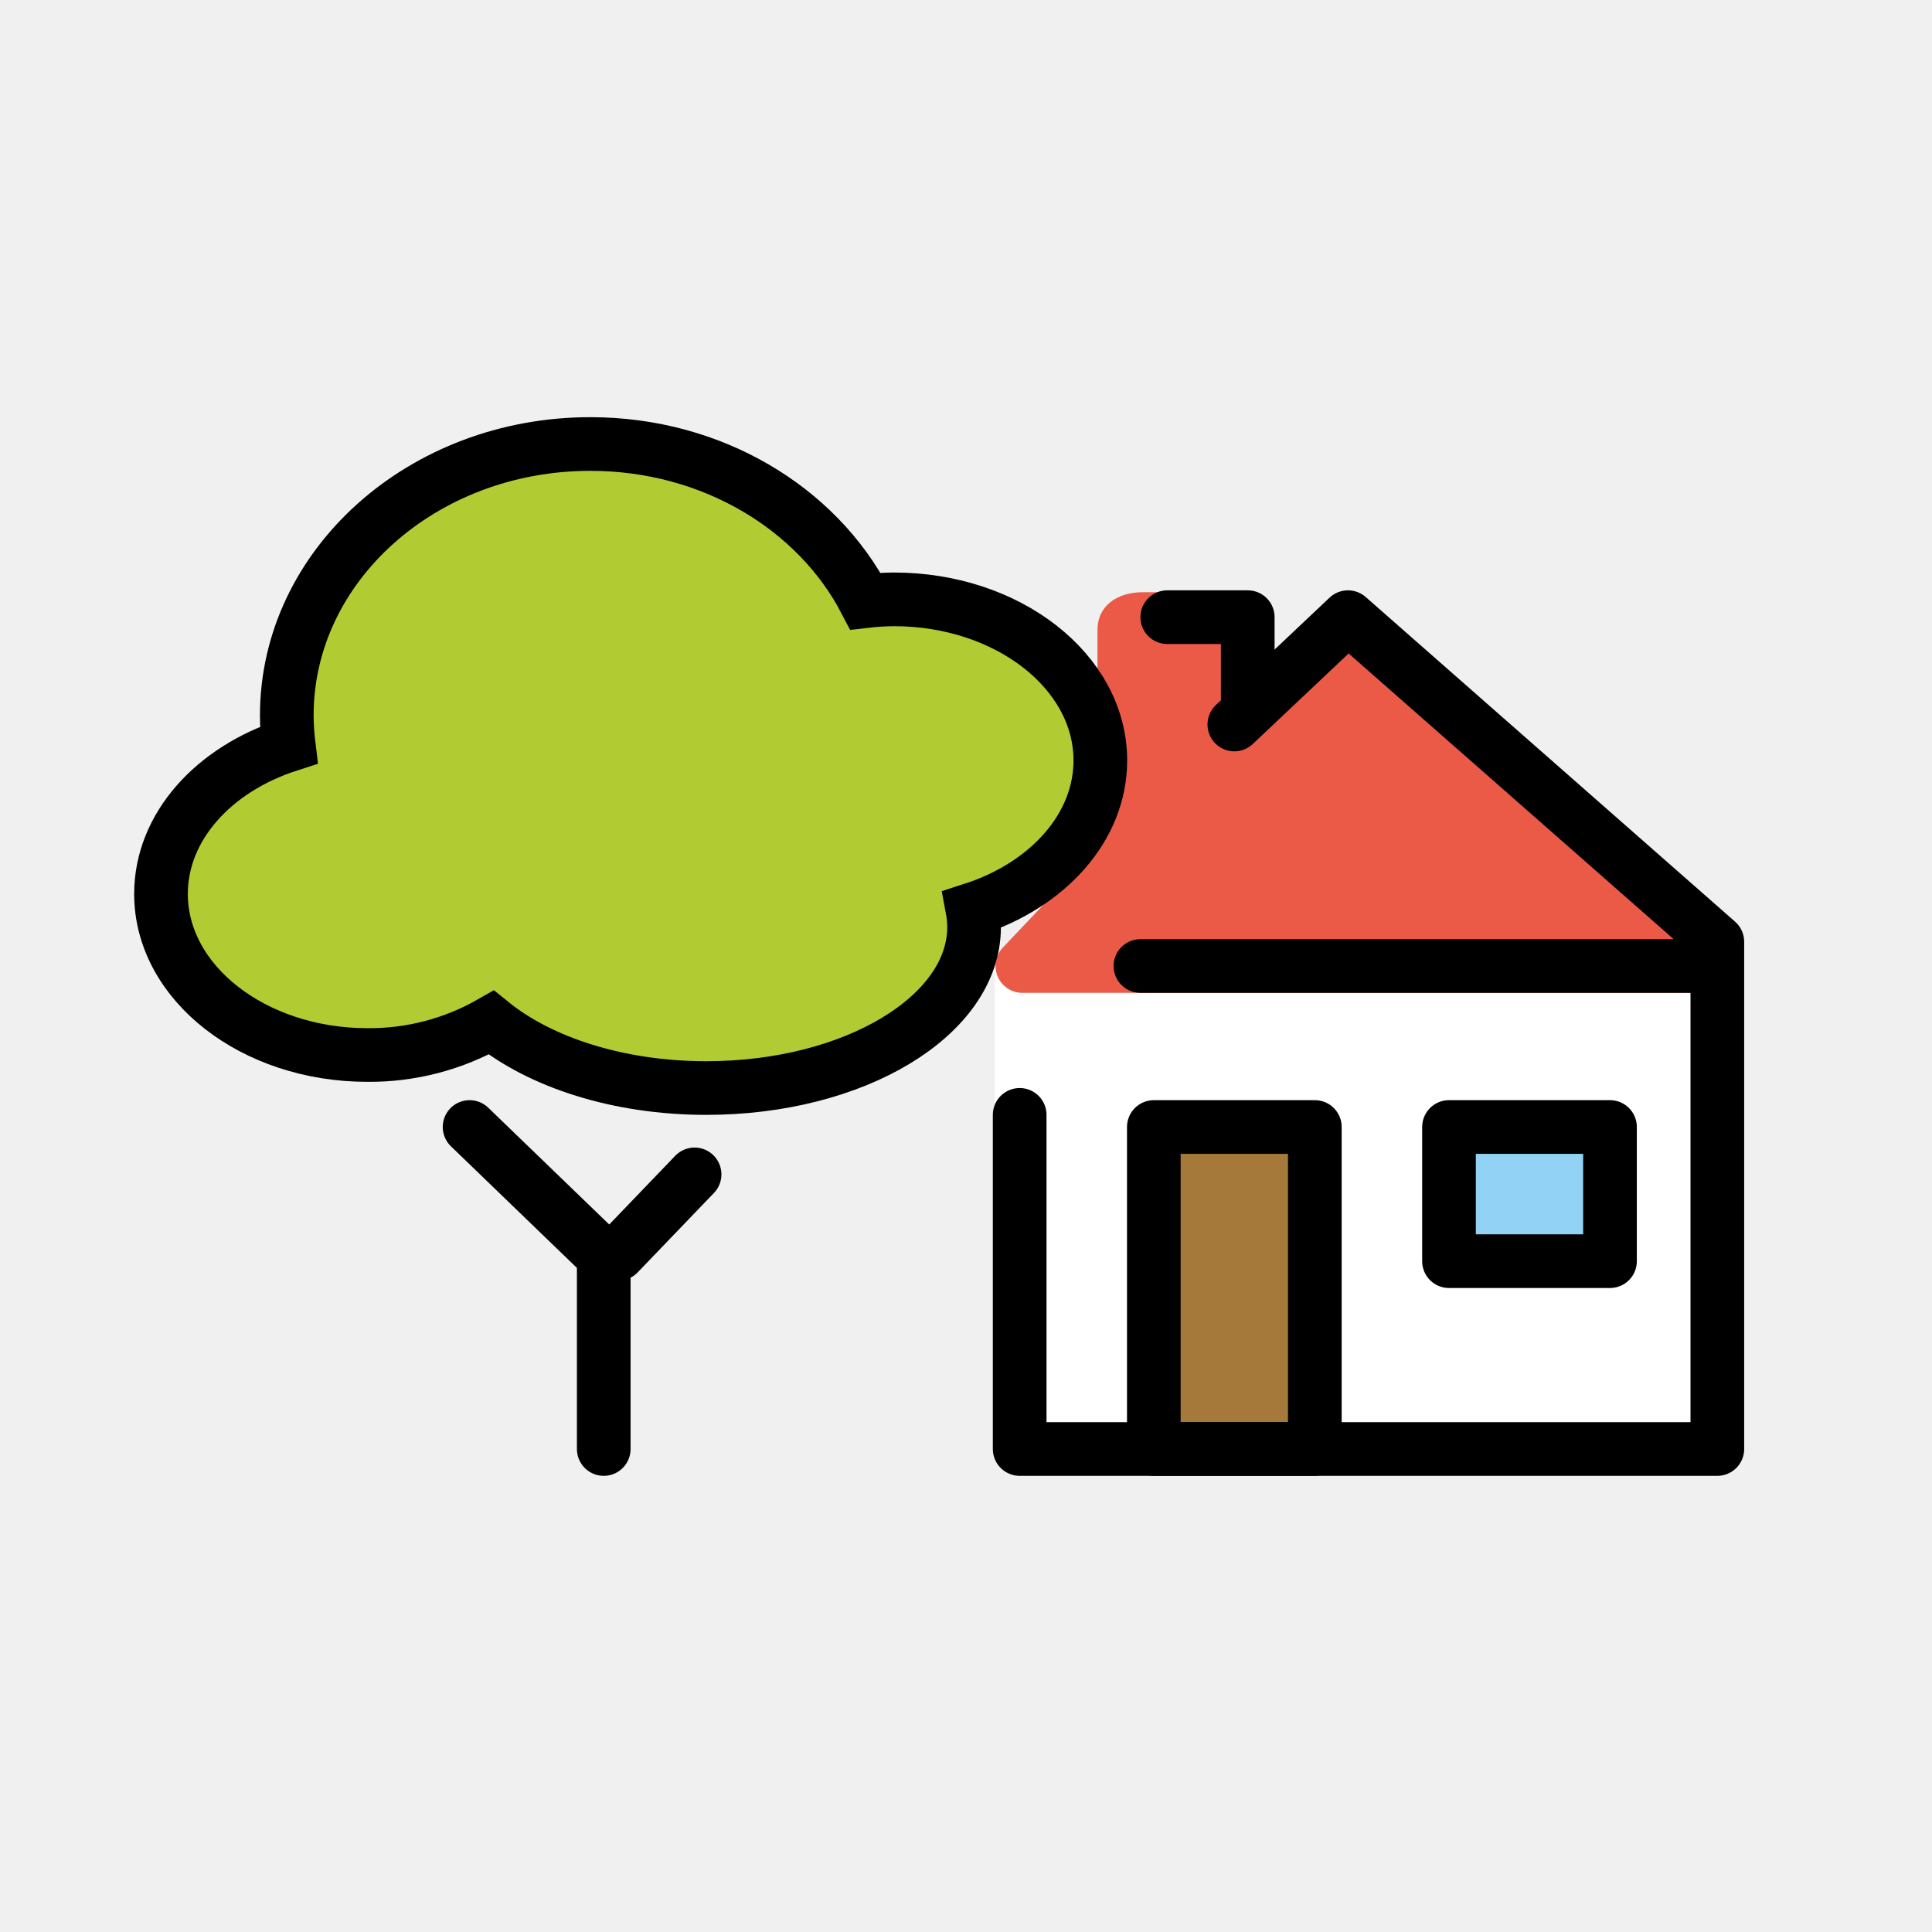
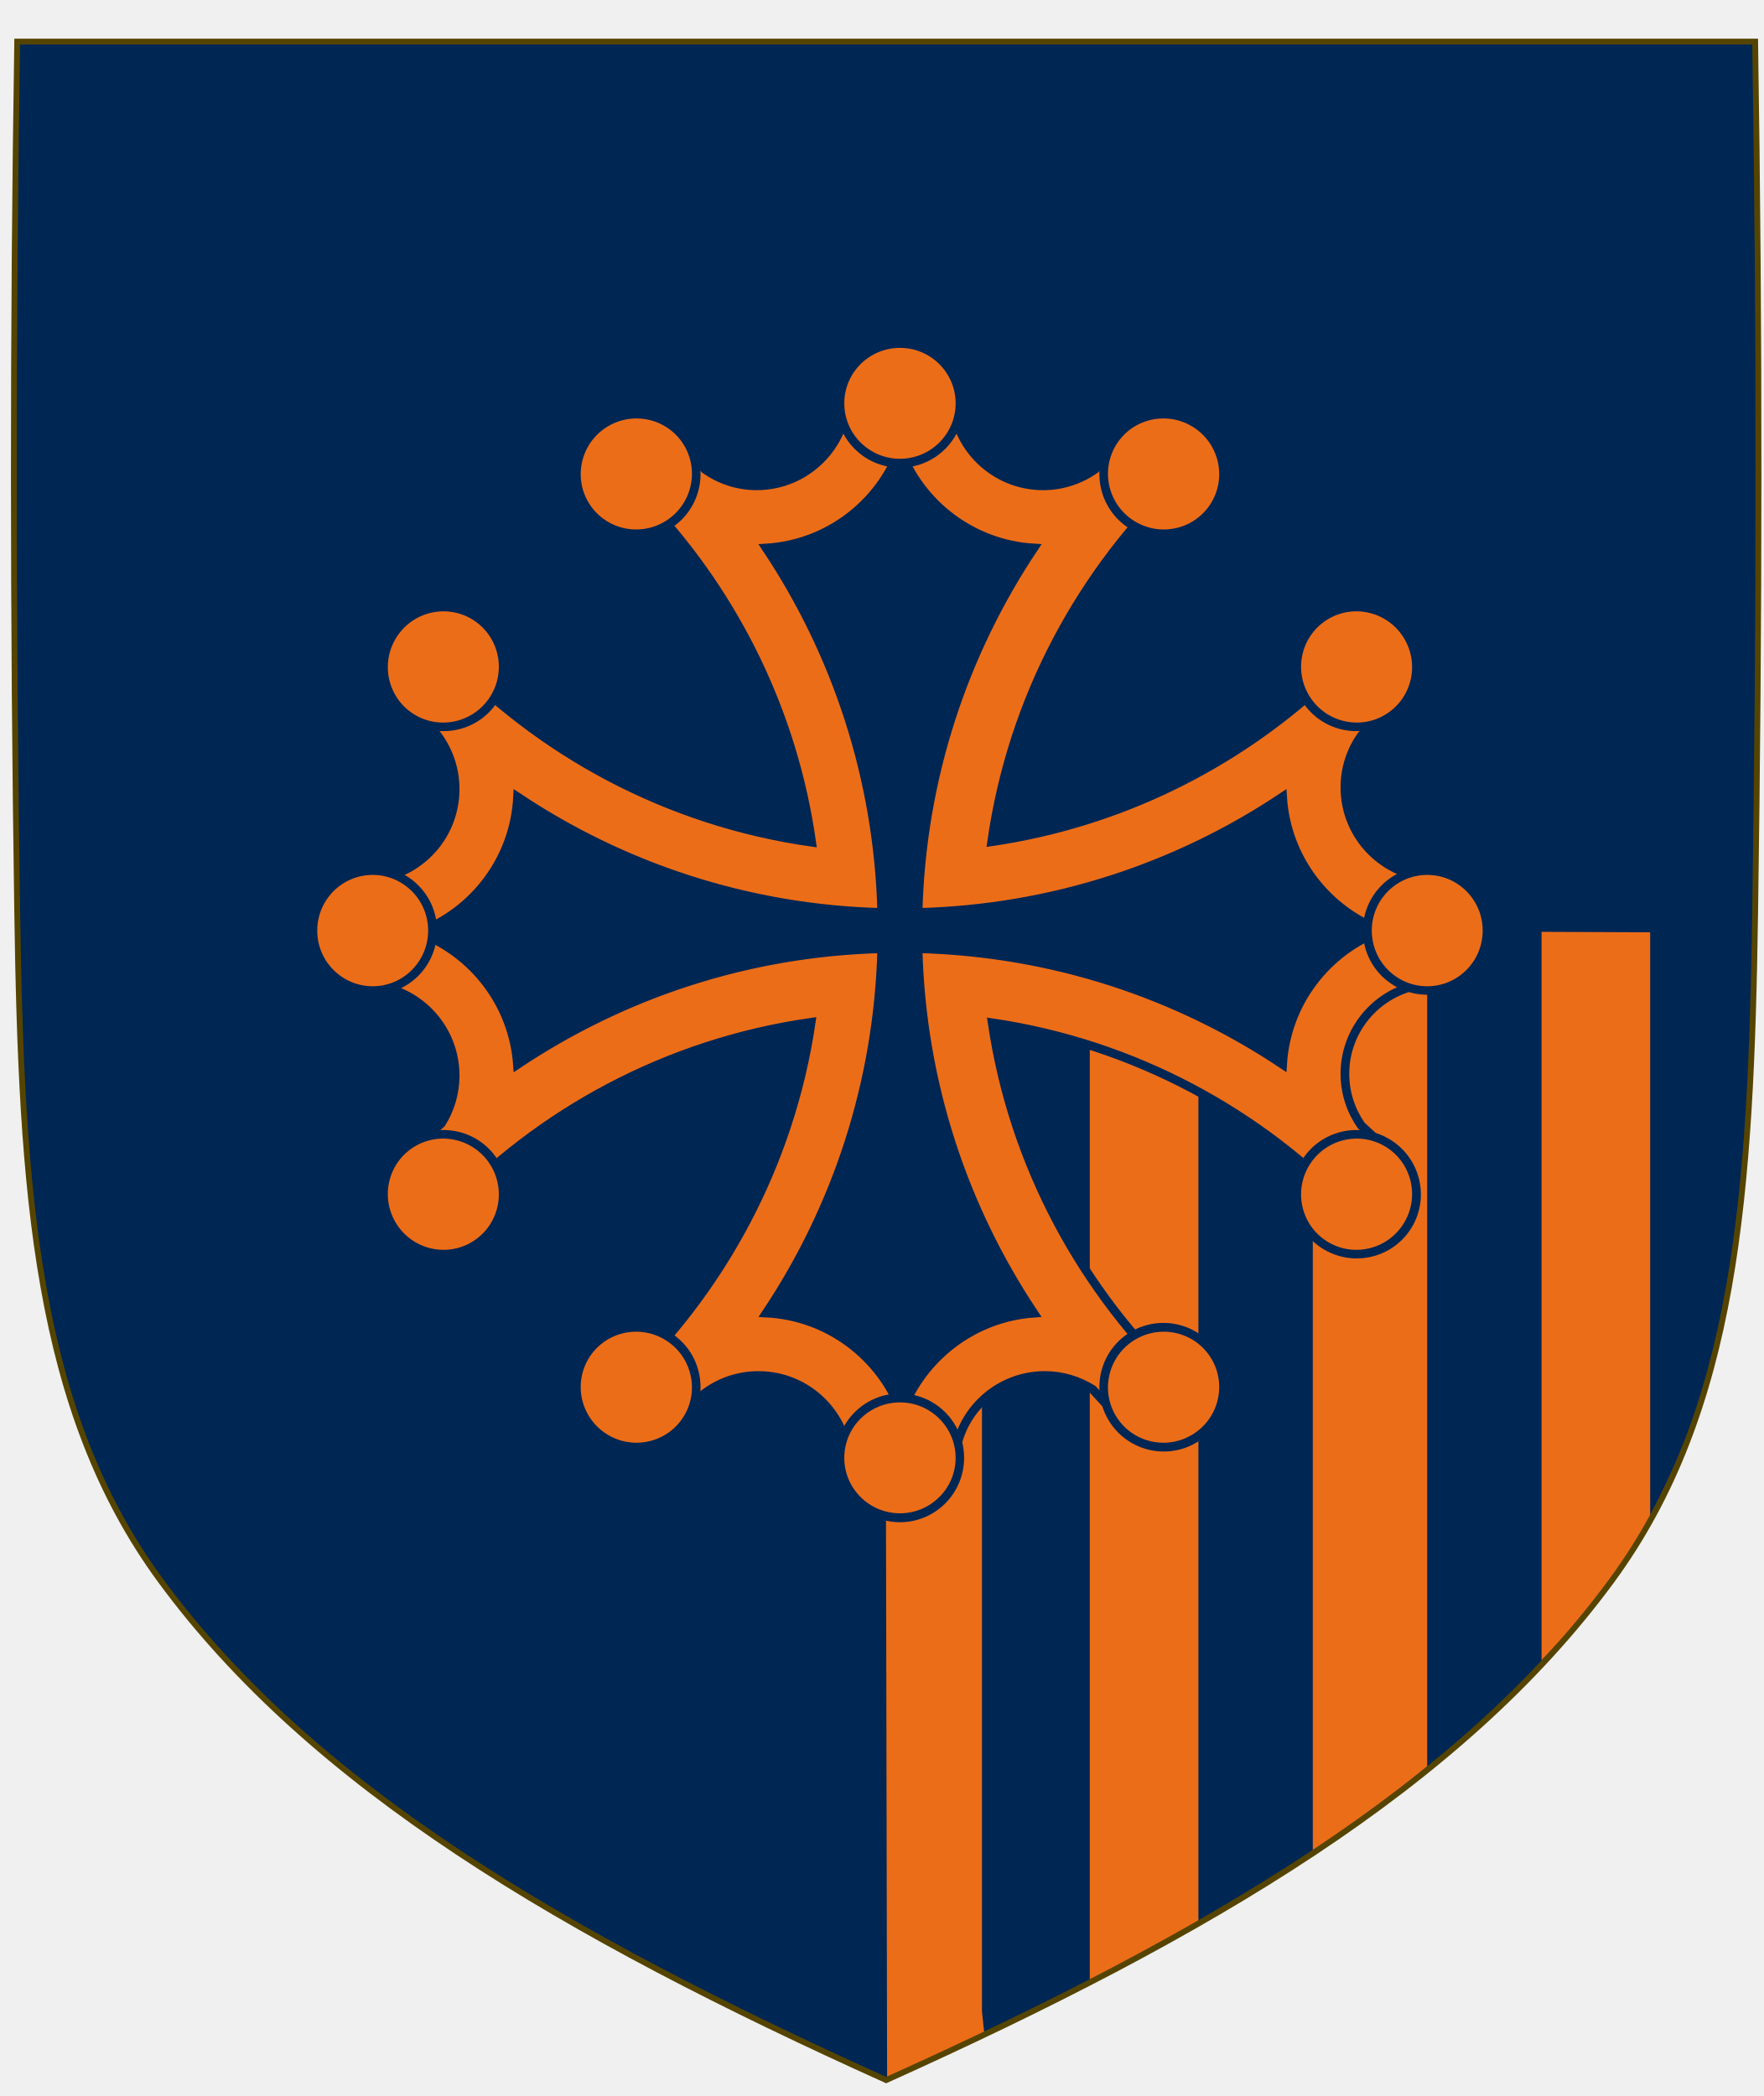
- <svg xmlns="http://www.w3.org/2000/svg" id="emoji" viewBox="0 0 72 72" version="1.1">
-   <g id="color">
-     <rect x="37.075" y="36.053" width="26.884" height="18.114" fill="#FFFFFF" />
-     <polygon fill="#EA5A47" stroke="#EA5A47" stroke-linecap="round" stroke-linejoin="round" stroke-miterlimit="10" stroke-width="2" points="50.235,23.2 38.1,36 63.5,36" />
-     <path fill="#EA5A47" d="M47.3,26l-6.4,6.059v-8.573c0-0.931,0.755-1.416,1.686-1.416h3.028 c0.931,0,1.686,0.485,1.686,1.416C47.3,23.486,47.3,26,47.3,26z" />
-     <rect x="43" y="42" width="6" height="12" fill="#A57939" />
-     <rect x="54" y="42" width="6" height="5" fill="#92D3F5" />
-     <path fill="#B1CC33" d="M41.006,28.339c0-3.312-3.445-6.003-7.694-6.003c-0.355,0.003-0.71,0.025-1.062,0.066 c-1.8-3.455-5.707-5.855-10.25-5.855c-6.248,0-11.312,4.529-11.312,10.114c0.001,0.369,0.025,0.738,0.07,1.104 C7.966,28.666,6,30.81,6,33.314c0,3.312,3.445,6.003,7.694,6.003c1.615,0.014,3.206-0.402,4.614-1.207 c1.818,1.477,4.726,2.438,8.015,2.438c5.511,0,9.978-2.688,9.978-6.003c-0.001-0.219-0.021-0.438-0.061-0.653 C39.036,32.99,41.006,30.845,41.006,28.339z" />
+ <svg xmlns="http://www.w3.org/2000/svg" width="776.451" height="922.899" id="svg2" version="1.1" style="display:inline">
+   <defs id="defs4" />
+   <g id="layer1" transform="translate(459.6371,507.039)" style="display:inline">
+     <g id="g54773">
+       <g id="g21919" transform="translate(-1426.253,-111.2215)">
+         <g id="g18119" transform="translate(0,-80)" />
+         <g transform="matrix(1.884424,0,0,1.884424,176.4119,-288.2031)" style="display:inline" id="g164334">
+           <path id="path7014-6-7-28-1-5-9-4" style="fill:#002654;fill-opacity:1;stroke:none;display:inline" d="m 423.474,-47.848 c -1.076,67.808 -1.012,135.625 0,203.431 0.975,65.329 4.234,116.31 33.501,156.172 35.255,48.019 93.988,82.671 169.54,116.716 75.551,-34.045 134.285,-68.698 169.54,-116.716 29.267,-39.863 32.526,-90.843 33.501,-156.172 1.012,-67.806 1.076,-135.623 0,-203.431 l -406.082,0 z" />
+           <g transform="matrix(1.126625,0,0,1.126625,1613.046,344.6451)" id="g11618-9-0-2" style="stroke-width:0.888;stroke-miterlimit:4;stroke-dasharray:none;display:inline" />
+           <g id="g13998" style="display:inline" transform="translate(1426.253,111.2215)" />
+           <g transform="matrix(1.126625,0,0,1.126625,3386.642,407.9531)" id="g11618-9-0-2-5" style="stroke-width:0.888;stroke-miterlimit:4;stroke-dasharray:none;display:inline" />
+           <g id="g34755-2-0" transform="translate(-897.7242,-194.8272)" style="display:inline" />
+           <g id="g45813-0" transform="translate(-1049.704,-504.1313)" style="display:inline" />
+           <g transform="matrix(0.6765991,0,0,0.6765991,426.6389,-20.99388)" id="g4362">
+             <path id="path3214" style="fill:#ec6d18;fill-opacity:1;fill-rule:evenodd;stroke:none;display:inline" d="m 595.089,268.749 -90.329,-0.392 c -55.441,4.893 -52.182,37.6 -50.215,56.398 l -133.854,-40.153 36.529,111.034 -62.093,50.818 0.436,218.858 C 412.858,612.649 493.096,561.571 552.314,484.027 c 21.635,-40.62 38.428,-85.438 40.523,-149.054 0.676,-20.526 4.064,-42.813 2.252,-66.224 z" />
+             <path id="path3568" style="fill:#002654;fill-opacity:1;fill-rule:evenodd;stroke:none;display:inline" d="m 328.32,266.285 37.235,-0.092 0,365.364 -36.451,17.12 -0.784,-7.46 0,-374.932 z" />
+             <path id="path5508" style="fill:#002654;fill-opacity:1;fill-rule:evenodd;stroke:none;display:inline" d="m 403.067,266.288 39.5,-0.068 0,320.763 -39.5,23.107 0,-0.94 0,-342.862 z" />
+             <path id="path5510" style="fill:#002654;fill-opacity:1;fill-rule:evenodd;stroke:none;display:inline" d="m 521.572,266.704 -39.5,-0.067 0,290.306 c 11.846,-6.242 32.005,-25.97 39.5,-35.423 z" />
+             <path id="path5512" style="fill:#002654;fill-opacity:1;fill-rule:evenodd;stroke:none;display:inline" d="m 595.048,267.409 -35.97,0.547 0,119.145 0,83.113 c 31.479,-61.358 32.484,-108.008 36.755,-188.743 z" />
+             <path d="m 443,1368.778 c 0,0 -156.195,-188.321 -156.195,-666.922 0,-478.601 0,-433.499 0,-433.499 l 312.389,0 0,433.499 C 599.195,1180.457 443,1368.778 443,1368.778 z" style="fill:none;stroke:none;display:inline" id="path3227" />
+             <g style="fill:#ec6d18;fill-opacity:1;stroke:#002654;stroke-width:2.305;stroke-miterlimit:4;stroke-opacity:1;stroke-dasharray:none;display:inline" transform="matrix(1.301663,0,0,1.301679,-2565.611,-568.7978)" id="g16252">
+               <path style="fill:#ec6d18;fill-opacity:1;fill-rule:evenodd;stroke:#002654;stroke-width:2.305;stroke-linecap:butt;stroke-linejoin:miter;stroke-miterlimit:4;stroke-opacity:1;stroke-dasharray:none" d="m 2201.485,500.703 c -4.745,0 -9.406,0.264 -14.031,0.719 -0.287,12.98 -10.921,23.438 -23.969,23.438 -5.109,-8e-5 -9.835,-1.64 -13.719,-4.375 -2.206,-2.452 -4.479,-4.853 -6.812,-7.188 -5.482,2.483 -10.79,5.305 -15.875,8.438 1.812,1.693 3.58,3.419 5.312,5.188 0.935,1.117 1.952,2.146 3,3.156 0.068,0.066 0.119,0.153 0.188,0.219 22.38,24.156 37.657,54.949 42.5,89.125 -38.335,-5.43 -72.438,-23.99 -97.656,-50.969 -3.131,5.081 -5.986,10.366 -8.469,15.844 2.001,1.999 4.038,3.968 6.125,5.875 3.376,4.131 5.406,9.416 5.406,15.156 -1e-4,13.069 -10.491,23.684 -23.5,23.938 -0.425,4.473 -0.625,9.01 -0.625,13.594 0,4.894 0.235,9.733 0.719,14.5 12.965,0.303 23.406,10.931 23.406,23.969 -1e-4,4.662 -1.343,9.012 -3.656,12.688 -2.694,2.399 -5.319,4.862 -7.875,7.406 2.568,5.667 5.521,11.133 8.781,16.375 25.163,-26.772 59.089,-45.196 97.219,-50.625 -5.59,37.992 -24.077,71.785 -50.875,96.813 5.093,3.137 10.415,5.952 15.906,8.438 2.038,-2.028 4.031,-4.093 5.969,-6.219 4.113,-3.317 9.316,-5.312 15,-5.312 13.059,10e-5 23.668,10.474 23.938,23.469 4.484,0.427 8.999,0.656 13.594,0.656 4.894,0 9.733,-0.267 14.5,-0.75 0,-3e-4 0.031,3e-4 0.031,0 0.32,-12.95 10.911,-23.375 23.938,-23.375 4.679,10e-5 9.034,1.39 12.719,3.719 2.385,2.677 4.844,5.281 7.375,7.812 5.676,-2.571 11.157,-5.516 16.406,-8.781 -26.567,-24.969 -44.913,-58.578 -50.5,-96.344 37.756,5.59 71.382,23.91 96.344,50.469 3.261,-5.246 6.182,-10.734 8.75,-16.406 -2.323,-2.326 -4.71,-4.581 -7.156,-6.781 -2.726,-3.89 -4.344,-8.618 -4.344,-13.719 10e-5,-13.037 10.441,-23.635 23.406,-23.938 0.455,-4.626 0.688,-9.318 0.688,-14.062 0,-4.734 -0.235,-9.416 -0.688,-14.031 -12.965,-0.303 -23.406,-10.931 -23.406,-23.969 10e-5,-5.125 1.624,-9.859 4.375,-13.75 2.43,-2.187 4.816,-4.439 7.125,-6.75 -2.486,-5.491 -5.3,-10.813 -8.438,-15.906 -1.767,1.895 -3.582,3.753 -5.438,5.562 -1.098,0.938 -2.164,1.921 -3.156,2.969 -23.929,22.148 -54.398,37.336 -88.188,42.312 5.433,-38.129 23.876,-72.065 50.656,-97.219 -5.248,-3.266 -10.731,-6.209 -16.406,-8.781 -2.309,2.317 -4.56,4.693 -6.75,7.125 -3.911,2.775 -8.694,4.437 -13.844,4.438 -13.048,-1.7e-4 -23.651,-10.458 -23.938,-23.438 -4.626,-0.455 -9.318,-0.719 -14.062,-0.719 z m 0,14.406 c 5.485,14.653 19.219,25.259 35.531,26.25 -18.591,27.817 -29.795,60.966 -30.719,96.688 35.719,-0.918 68.905,-12.078 96.719,-30.656 1.01,16.287 11.648,29.978 26.281,35.469 -14.648,5.483 -25.284,19.196 -26.281,35.5 -27.814,-18.578 -60.999,-29.769 -96.719,-30.688 0.923,35.712 12.136,68.875 30.719,96.688 -16.107,1.16 -29.618,11.77 -35.062,26.281 -5.53,-14.774 -19.418,-25.474 -35.906,-26.312 18.559,-27.804 29.702,-60.956 30.625,-96.656 -35.714,0.924 -68.844,12.136 -96.656,30.719 -1.16,-16.107 -11.77,-29.618 -26.281,-35.062 14.78,-5.533 25.482,-19.439 26.312,-35.938 27.804,18.568 60.927,29.733 96.625,30.656 -0.924,-35.723 -12.075,-68.872 -30.656,-96.688 16.294,-1.003 29.976,-11.611 35.469,-26.25 z" id="path14367" />
+               <g style="fill:#ec6d18;fill-opacity:1;stroke:#002654;stroke-width:2.305;stroke-miterlimit:4;stroke-opacity:1;stroke-dasharray:none" id="g16238">
+                 <path transform="matrix(0.775253,0,0,0.81501,1089.4,186.8612)" d="m 1455,387.862 c 0,10.77 -9.178,19.5 -20.5,19.5 -11.322,0 -20.5,-8.73 -20.5,-19.5 0,-10.77 9.178,-19.5 20.5,-19.5 11.322,0 20.5,8.73 20.5,19.5 z" id="path14388" style="fill:#ec6d18;fill-opacity:1;fill-rule:evenodd;stroke:#002654;stroke-width:2.899;stroke-linecap:butt;stroke-linejoin:miter;stroke-miterlimit:4;stroke-opacity:1;stroke-dasharray:none" />
+                 <path transform="matrix(0.671389,-0.387627,0.407505,0.705818,1010.393,804.0035)" d="m 1455,387.862 c 0,10.77 -9.178,19.5 -20.5,19.5 -11.322,0 -20.5,-8.73 -20.5,-19.5 0,-10.77 9.178,-19.5 20.5,-19.5 11.322,0 20.5,8.73 20.5,19.5 z" id="path14390" style="fill:#ec6d18;fill-opacity:1;fill-rule:evenodd;stroke:#002654;stroke-width:2.899;stroke-linecap:butt;stroke-linejoin:miter;stroke-miterlimit:4;stroke-opacity:1;stroke-dasharray:none" />
+                 <path transform="matrix(-0.671389,-0.387627,0.407505,-0.705818,2936.607,1593.817)" d="m 1455,387.862 c 0,10.77 -9.178,19.5 -20.5,19.5 -11.322,0 -20.5,-8.73 -20.5,-19.5 0,-10.77 9.178,-19.5 20.5,-19.5 11.322,0 20.5,8.73 20.5,19.5 z" id="path14392" style="fill:#ec6d18;fill-opacity:1;fill-rule:evenodd;stroke:#002654;stroke-width:2.899;stroke-linecap:butt;stroke-linejoin:miter;stroke-miterlimit:4;stroke-opacity:1;stroke-dasharray:none" />
+                 <path transform="matrix(-0.775254,-4.402797e-7,4.628583e-7,-0.815011,3313.6,1098.86)" d="m 1455,387.862 c 0,10.77 -9.178,19.5 -20.5,19.5 -11.322,0 -20.5,-8.73 -20.5,-19.5 0,-10.77 9.178,-19.5 20.5,-19.5 11.322,0 20.5,8.73 20.5,19.5 z" id="path14394" style="fill:#ec6d18;fill-opacity:1;fill-rule:evenodd;stroke:#002654;stroke-width:2.899;stroke-linecap:butt;stroke-linejoin:miter;stroke-miterlimit:4;stroke-opacity:1;stroke-dasharray:none" />
+                 <path transform="matrix(-0.671389,0.387627,-0.407505,-0.705819,3392.606,481.716)" d="m 1455,387.862 c 0,10.77 -9.178,19.5 -20.5,19.5 -11.322,0 -20.5,-8.73 -20.5,-19.5 0,-10.77 9.178,-19.5 20.5,-19.5 11.322,0 20.5,8.73 20.5,19.5 z" id="path14396" style="fill:#ec6d18;fill-opacity:1;fill-rule:evenodd;stroke:#002654;stroke-width:2.899;stroke-linecap:butt;stroke-linejoin:miter;stroke-miterlimit:4;stroke-opacity:1;stroke-dasharray:none" />
+                 <path style="fill:#ec6d18;fill-opacity:1;fill-rule:evenodd;stroke:#002654;stroke-width:2.899;stroke-linecap:butt;stroke-linejoin:miter;stroke-miterlimit:4;stroke-opacity:1;stroke-dasharray:none" id="path14398" d="m 1455,387.862 c 0,10.77 -9.178,19.5 -20.5,19.5 -11.322,0 -20.5,-8.73 -20.5,-19.5 0,-10.77 9.178,-19.5 20.5,-19.5 11.322,0 20.5,8.73 20.5,19.5 z" transform="matrix(-0.387628,0.671389,-0.705819,-0.407505,3152.458,-92.24858)" />
+                 <path style="fill:#ec6d18;fill-opacity:1;fill-rule:evenodd;stroke:#002654;stroke-width:2.899;stroke-linecap:butt;stroke-linejoin:miter;stroke-miterlimit:4;stroke-opacity:1;stroke-dasharray:none" id="path14400" d="m 1455,387.862 c 0,10.77 -9.178,19.5 -20.5,19.5 -11.322,0 -20.5,-8.73 -20.5,-19.5 0,-10.77 9.178,-19.5 20.5,-19.5 11.322,0 20.5,8.73 20.5,19.5 z" transform="matrix(-4.402797e-7,0.775254,-0.815011,-4.628583e-7,2657.502,-469.2423)" />
+                 <path style="fill:#ec6d18;fill-opacity:1;fill-rule:evenodd;stroke:#002654;stroke-width:2.899;stroke-linecap:butt;stroke-linejoin:miter;stroke-miterlimit:4;stroke-opacity:1;stroke-dasharray:none" id="path14402" d="m 1455,387.862 c 0,10.77 -9.178,19.5 -20.5,19.5 -11.322,0 -20.5,-8.73 -20.5,-19.5 0,-10.77 9.178,-19.5 20.5,-19.5 11.322,0 20.5,8.73 20.5,19.5 z" transform="matrix(0.387627,0.671389,-0.705819,0.407505,2040.357,-548.2492)" />
+                 <path transform="matrix(0.671389,0.387628,-0.407505,0.705819,1466.393,-308.0995)" d="m 1455,387.862 c 0,10.77 -9.178,19.5 -20.5,19.5 -11.322,0 -20.5,-8.73 -20.5,-19.5 0,-10.77 9.178,-19.5 20.5,-19.5 11.322,0 20.5,8.73 20.5,19.5 z" id="path14404" style="fill:#ec6d18;fill-opacity:1;fill-rule:evenodd;stroke:#002654;stroke-width:2.899;stroke-linecap:butt;stroke-linejoin:miter;stroke-miterlimit:4;stroke-opacity:1;stroke-dasharray:none" />
+                 <path style="fill:#ec6d18;fill-opacity:1;fill-rule:evenodd;stroke:#002654;stroke-width:2.899;stroke-linecap:butt;stroke-linejoin:miter;stroke-miterlimit:4;stroke-opacity:1;stroke-dasharray:none" id="path14406" d="m 1455,387.862 c 0,10.77 -9.178,19.5 -20.5,19.5 -11.322,0 -20.5,-8.73 -20.5,-19.5 0,-10.77 9.178,-19.5 20.5,-19.5 11.322,0 20.5,8.73 20.5,19.5 z" transform="matrix(0.387627,-0.671389,0.705818,0.407505,1250.543,1377.968)" />
+                 <path style="fill:#ec6d18;fill-opacity:1;fill-rule:evenodd;stroke:#002654;stroke-width:2.899;stroke-linecap:butt;stroke-linejoin:miter;stroke-miterlimit:4;stroke-opacity:1;stroke-dasharray:none" id="path14408" d="m 1455,387.862 c 0,10.77 -9.178,19.5 -20.5,19.5 -11.322,0 -20.5,-8.73 -20.5,-19.5 0,-10.77 9.178,-19.5 20.5,-19.5 11.322,0 20.5,8.73 20.5,19.5 z" transform="matrix(1.565175e-7,-0.775253,0.81501,1.645442e-7,1745.499,1754.96)" />
+                 <path style="fill:#ec6d18;fill-opacity:1;fill-rule:evenodd;stroke:#002654;stroke-width:2.899;stroke-linecap:butt;stroke-linejoin:miter;stroke-miterlimit:4;stroke-opacity:1;stroke-dasharray:none" id="path14410" d="m 1455,387.862 c 0,10.77 -9.178,19.5 -20.5,19.5 -11.322,0 -20.5,-8.73 -20.5,-19.5 0,-10.77 9.178,-19.5 20.5,-19.5 11.322,0 20.5,8.73 20.5,19.5 z" transform="matrix(-0.387627,-0.671389,0.705818,-0.407505,2362.644,1833.966)" />
+               </g>
+             </g>
+           </g>
+           <path id="path7014-6-7-28-1-5-9" style="fill:none;stroke:#554400;stroke-width:1.364;stroke-miterlimit:4;stroke-dasharray:none;display:inline" d="m 423.358,32.607 c -1.076,67.808 -1.012,135.625 0,203.431 0.975,65.329 4.234,116.31 33.501,156.172 35.255,48.019 93.988,82.671 169.54,116.716 75.551,-34.045 134.285,-68.698 169.54,-116.716 29.267,-39.863 32.526,-90.843 33.501,-156.172 1.012,-67.806 1.076,-135.623 0,-203.431 l -406.082,0 z" transform="translate(0,-80)" />
+         </g>
+       </g>
+     </g>
  </g>
-   <g id="hair" />
-   <g id="skin" />
-   <g id="skin-shadow" />
-   <g id="line">
-     <polyline fill="none" stroke="#000000" stroke-linecap="round" stroke-linejoin="round" stroke-miterlimit="10" stroke-width="2" points="46,27 50.235,23 64,35.098 64,54 38,54 38,41.548" />
-     <rect x="43" y="42" width="6" height="12" fill="none" stroke="#000000" stroke-linecap="round" stroke-linejoin="round" stroke-miterlimit="10" stroke-width="2" />
-     <rect x="54" y="42" width="6" height="5" fill="none" stroke="#000000" stroke-linecap="round" stroke-linejoin="round" stroke-miterlimit="10" stroke-width="2" />
-     <polyline fill="none" stroke="#000000" stroke-linecap="round" stroke-linejoin="round" stroke-miterlimit="10" stroke-width="2" points="43.5,23 46.5,23 46.5,26" />
-     <path fill="none" stroke="#000000" stroke-miterlimit="10" stroke-width="2" d="M31.245,39.34" />
-     <polyline fill="none" stroke="#000000" stroke-linecap="round" stroke-linejoin="round" stroke-width="2" points="22.5,54 22.5,46.827 17.5,42" />
-     <line x1="23.041" x2="25.885" y1="46.727" y2="43.766" fill="none" stroke="#000000" stroke-linecap="round" stroke-linejoin="round" stroke-width="2" />
-     <path fill="none" stroke="#000000" stroke-linecap="round" stroke-miterlimit="10" stroke-width="2" d="M41.006,28.339 c0-3.312-3.445-6.003-7.694-6.003c-0.355,0.003-0.71,0.025-1.062,0.066c-1.8-3.455-5.707-5.855-10.25-5.855 c-6.248,0-11.312,4.529-11.312,10.114c0.001,0.369,0.025,0.738,0.07,1.104C7.966,28.666,6,30.81,6,33.314 c0,3.312,3.445,6.003,7.694,6.003c1.615,0.014,3.206-0.402,4.614-1.207c1.818,1.477,4.726,2.438,8.015,2.438 c5.511,0,9.978-2.688,9.978-6.003c-0.001-0.219-0.021-0.438-0.061-0.653 C39.036,32.99,41.006,30.845,41.006,28.339z" />
-     <line x1="63.5" x2="42.5" y1="36" y2="36" fill="none" stroke="#000000" stroke-linecap="round" stroke-linejoin="round" stroke-miterlimit="10" stroke-width="2" />
-   </g>
+   <style id="style33631" type="text/css">
+ 
+ 	.st0{fill:#AA0000;}
+ 	.st1{fill:#AA8800;}
+ 	.st2{fill:#1E6D3E;stroke:#D4AA00;stroke-width:0.886;stroke-miterlimit:282;}
+ 	.st3{fill:#115697;stroke:#FFFFFF;stroke-width:1.624;}
+ 	.st4{fill:#AF9631;}
+ 	.st5{fill:none;stroke:#554400;stroke-width:1.225;}
+ 	.st6{fill:none;stroke:#554400;stroke-width:1.786;}
+ 	.st7{fill:#FFFDF6;stroke:#AA8800;stroke-width:1.881;stroke-miterlimit:282;}
+ 	.st8{fill:#E2CA73;}
+ 	.st9{fill:#E30B1D;}
+ 	.st10{fill:#D1B948;stroke:#806600;stroke-width:2.68;stroke-miterlimit:282;}
+ 	.st11{adobe-knockout:false;}
+ 	.st12{fill:#E4C72D;}
+ 	.st13{fill:#E6D289;}
+ 	.st14{fill:#E7C954;}
+ 	.st15{fill:#E90031;}
+ 	.st16{fill:#806600;}
+ 	.st17{fill:none;stroke:#806600;stroke-width:2.2;stroke-miterlimit:282;}
+ 	.st18{fill:#E94545;stroke:#AA0000;stroke-width:0.179;stroke-miterlimit:282;}
+ 	.st19{fill:none;stroke:#806600;stroke-width:2.68;stroke-miterlimit:282;}
+ 	.st20{fill:#B19123;}
+ 	.st21{fill:#990000;stroke:#4C0000;stroke-width:2.179;}
+ 	.st22{adobe-knockout:true;}
+ 	.st23{fill:#BAA240;stroke:#806600;stroke-width:0.664;stroke-miterlimit:282;}
+ 	.st24{fill:#F6E07C;stroke:#806600;stroke-width:0.7;stroke-miterlimit:282;}
+ 	.st25{fill:none;stroke:#5A5013;stroke-width:1.34;}
+ 	.st26{fill:#C40000;stroke:#AA8800;stroke-width:1.489;stroke-miterlimit:282;}
+ 	.st27{fill:none;stroke:#806600;stroke-width:0.545;stroke-miterlimit:282;}
+ 	.st28{fill:#ECECEC;}
+ 	.st29{fill:#1E6D3E;}
+ 	.st30{fill:#EEE0AC;}
+ 	.st31{fill:#E94545;stroke:#AA0000;stroke-width:0.218;stroke-miterlimit:282;}
+ 	.st32{fill:#2B96F6;stroke:#FFFFFF;stroke-width:1.624;}
+ 	.st33{fill:#554400;}
+ 	.st34{fill:none;stroke:#554400;stroke-width:1.161;stroke-miterlimit:282;}
+ 	.st35{fill:none;stroke:#A02C2C;stroke-width:1.181;}
+ 	.st36{fill:#BA9A2E;}
+ 	.st37{fill:#BAA240;}
+ 	.st38{fill:#8C0000;}
+ 	.st39{fill:#5A4C19;stroke:#000000;stroke-width:0.822;stroke-miterlimit:282;}
+ 	.st40{fill:#BC0028;}
+ 	.st41{fill:none;stroke:#4C0000;stroke-width:2.179;}
+ 	.st42{fill:#BCA33E;}
+ 	.st43{fill:#228FE0;}
+ 	.st44{fill:#F8ECA8;stroke:#806600;stroke-width:0.7;stroke-miterlimit:282;}
+ 	.st45{fill:#E6D289;stroke:#5B4F0F;stroke-width:1.569;}
+ 	.st46{fill:#F6C058;}
+ 	.st47{fill:#F6DC78;}
+ 	.st48{fill:#F6E078;}
+ 	.st49{fill:none;stroke:#806600;stroke-width:0.7;stroke-miterlimit:282;}
+ 	.st50{fill:#F7EBA7;}
+ 	.st51{fill:#F8ECA8;}
+ 	.st52{fill:none;stroke:#5A4F11;stroke-width:1.34;}
+ 	.st53{fill:none;stroke:#584B13;stroke-width:1.34;}
+ 	.st54{fill:none;stroke:#554400;stroke-width:1.181;}
+ 	.st55{fill:none;stroke:#554400;stroke-width:1.32;}
+ 	.st56{fill:#8C0000;stroke:#4C0000;stroke-width:2.179;}
+ 	.st57{fill:#C2A944;}
+ 	.st58{fill:#C30918;}
+ 	.st59{fill:#FFFFFF;adobe-knockout:false;}
+ 	.st60{fill:#C5A941;}
+ 	.st61{fill:#2B2200;}
+ 	.st62{fill:#990000;}
+ 	.st63{fill:#C9AD19;}
+ 	.st64{fill:#4C0000;stroke:#4C0000;stroke-width:2.179;}
+ 	.st65{fill:none;stroke:#A0892C;stroke-width:2.436;}
+ 	.st66{fill:#D1B948;stroke:#806600;stroke-width:2.503;stroke-miterlimit:282;}
+ 	.st67{fill:#FEE46E;}
+ 	.st68{fill:#FF0A3E;}
+ 	.st69{fill:#FF96AD;}
+ 	.st70{fill:#61B3FD;}
+ 	.st71{fill:#FFE455;}
+ 	.st72{fill:#FFFFFF;}
+ 	.st73{fill:#61B3FD;stroke:#FFFFFF;stroke-width:2.436;}
+ 	.st74{fill:#E6D289;stroke:#554400;stroke-width:1.165;}
+ 	.st75{fill:#E6D289;stroke:#554400;stroke-width:1.34;}
+ 	.st76{fill:#0F7ABC;stroke:#053C68;stroke-width:1.32;}
+ 	.st77{fill:none;}
+ 	.st78{fill:#D0B54E;stroke:#554400;stroke-width:1.225;}
+ 	.st79{fill:#D0B54E;stroke:#554400;stroke-width:1.181;}
+ 	.st80{fill:#CCCCCC;}
+ 	.st81{fill:#F6E07C;stroke:#806600;stroke-width:1.09;stroke-miterlimit:282;}
+ 	.st82{fill:#BAA240;stroke:#806600;stroke-width:0.7;stroke-miterlimit:282;}
+ 	.st83{fill:none;stroke:#808080;stroke-width:1.5;}
+ 	.st84{fill:#D1B548;stroke:#554400;stroke-width:1.161;stroke-miterlimit:282;}
+ 	.st85{fill:none;stroke:#806600;stroke-width:1.34;}
+ 	.st86{fill:#DEC35D;stroke:#A0892C;stroke-width:1.225;}
+ 	.st87{fill:#D0B54E;}
+ 	.st88{fill:#D1B548;}
+ 	.st89{fill:#D1B948;}
+ 	.st90{fill:#E7C954;stroke:#806600;stroke-width:0.7;stroke-miterlimit:282;}
+ 	.st91{fill:#D3B34A;}
+ 	.st92{fill:none;stroke:#806600;stroke-width:0.664;stroke-miterlimit:282;}
+ 	.st93{fill:none;stroke:#800000;stroke-width:1.221;}
+ 	.st94{fill:#E4C72D;stroke:#806600;stroke-width:0.687;stroke-miterlimit:282;}
+ 	.st95{fill:#F6DC78;stroke:#554400;stroke-width:1.161;stroke-miterlimit:282;}
+ 	.st96{fill:#A3861A;}
+ 	.st97{fill:#D1B948;stroke:#806600;stroke-width:0.687;stroke-miterlimit:282;}
+ 	.st98{fill:#756412;}
+ 	.st99{fill:#E94545;stroke:#AA0000;stroke-width:2.2;stroke-miterlimit:282;}
+ 	.st100{fill:#DEC35D;}
+ 	.st101{fill:#E94545;stroke:#AA0000;stroke-width:2.68;stroke-miterlimit:282;}
+ 	.st102{fill:none;stroke:#806600;stroke-width:0.687;stroke-miterlimit:282;}
+ 
+ </style>
</svg>
